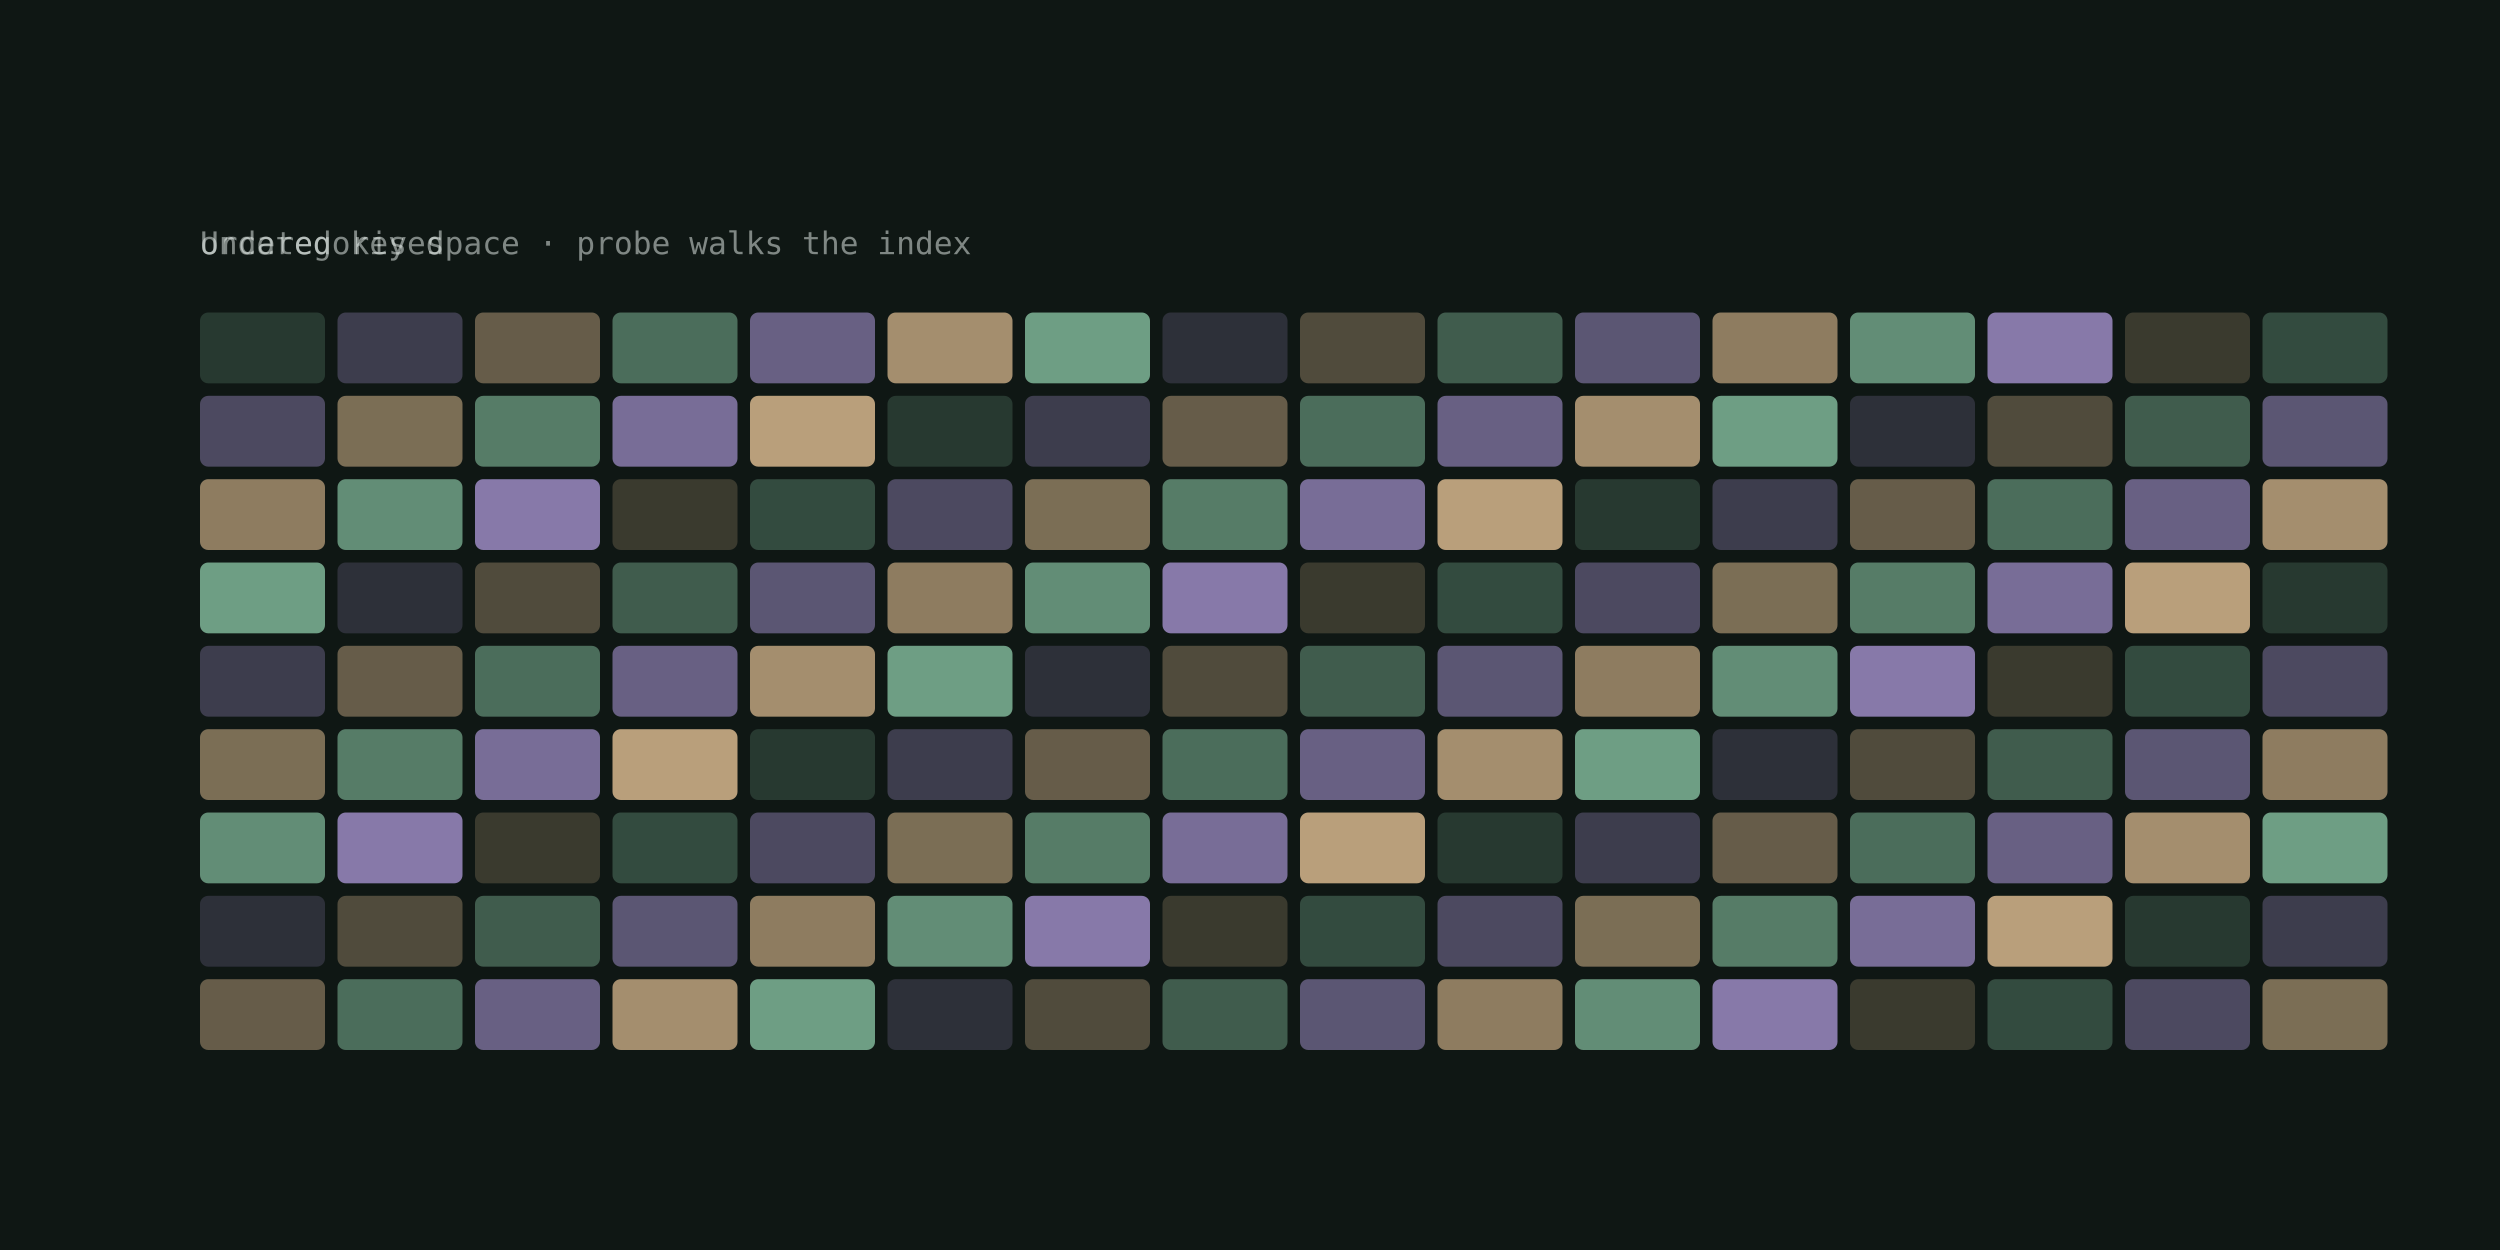
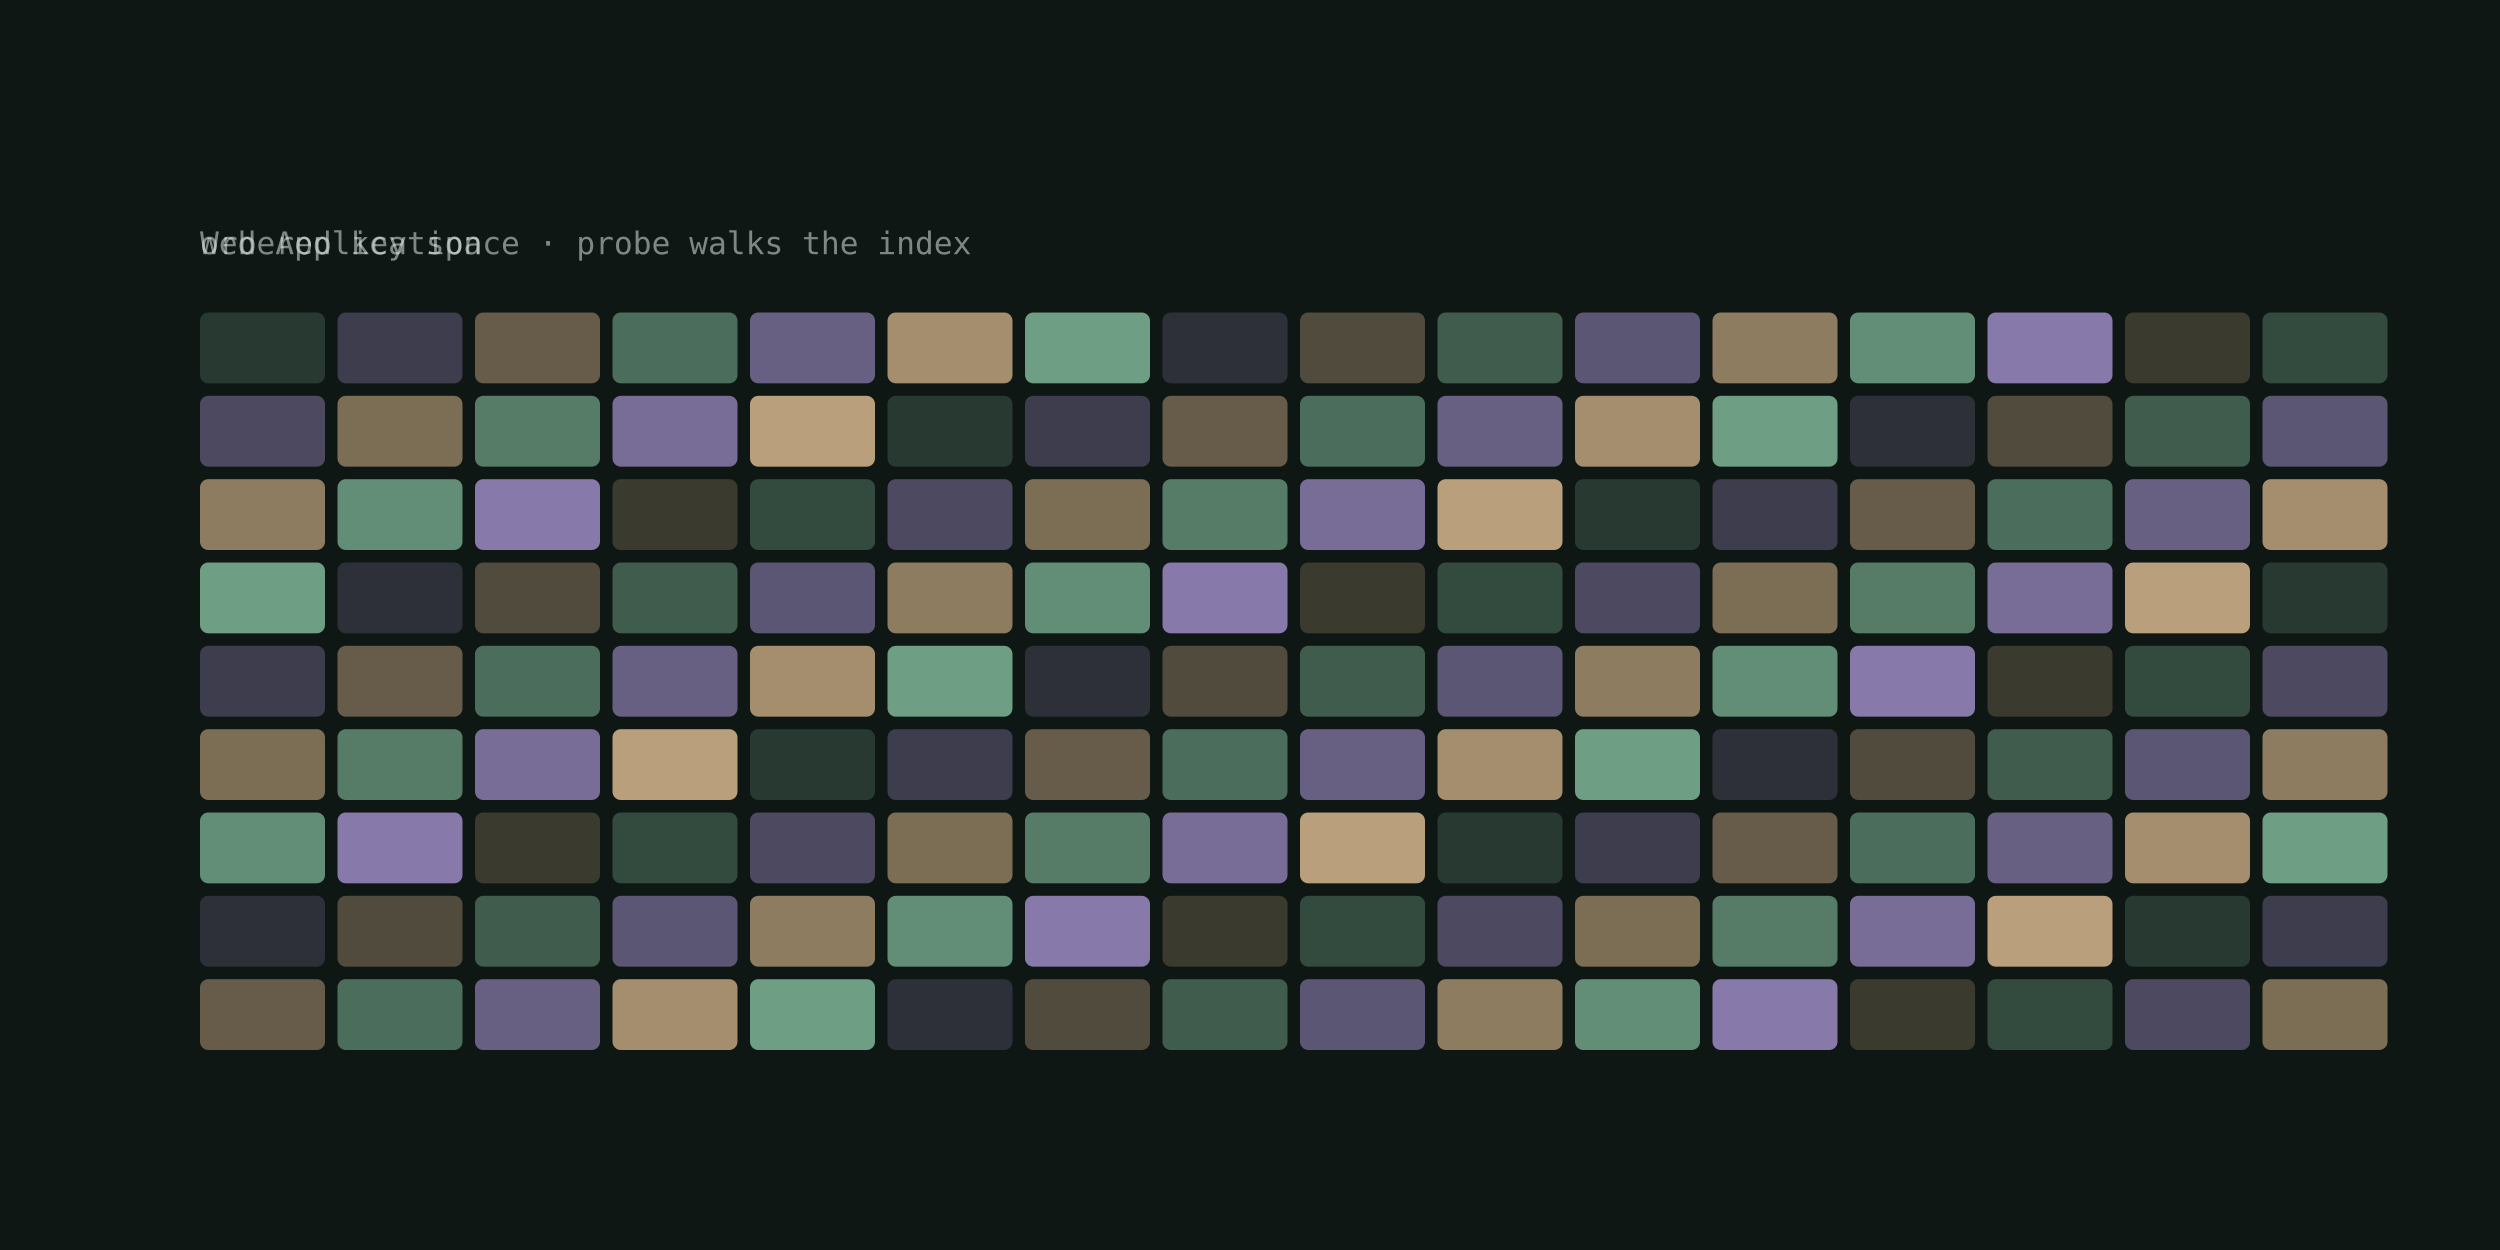
<svg xmlns="http://www.w3.org/2000/svg" viewBox="0 0 1200 600" width="1200" height="600" role="img" aria-label="access-layer domain model">
  <rect width="1200" height="600" fill="#0f1714" />
  <defs>
    <linearGradient id="gd" x1="0" y1="0" x2="1" y2="1">
      <stop offset="0%" stop-color="#95d5b2" />
      <stop offset="100%" stop-color="#b8a1e6" />
    </linearGradient>
  </defs>
  <rect x="96.00" y="150.00" width="60.00" height="34.00" rx="4.00" fill="#95d5b2" opacity="0.18" />
  <rect x="162.00" y="150.00" width="60.00" height="34.00" rx="4.00" fill="#b8a1e6" opacity="0.27" />
  <rect x="228.00" y="150.00" width="60.00" height="34.00" rx="4.00" fill="#ffd6a5" opacity="0.36" />
  <rect x="294.00" y="150.00" width="60.00" height="34.00" rx="4.00" fill="#95d5b2" opacity="0.45" />
  <rect x="360.00" y="150.00" width="60.00" height="34.00" rx="4.00" fill="#b8a1e6" opacity="0.53" />
  <rect x="426.00" y="150.00" width="60.00" height="34.00" rx="4.00" fill="#ffd6a5" opacity="0.62" />
  <rect x="492.00" y="150.00" width="60.00" height="34.00" rx="4.00" fill="#95d5b2" opacity="0.71" />
  <rect x="558.00" y="150.00" width="60.00" height="34.00" rx="4.00" fill="#b8a1e6" opacity="0.18" />
  <rect x="624.00" y="150.00" width="60.00" height="34.00" rx="4.00" fill="#ffd6a5" opacity="0.27" />
  <rect x="690.00" y="150.00" width="60.00" height="34.00" rx="4.00" fill="#95d5b2" opacity="0.36" />
  <rect x="756.00" y="150.00" width="60.00" height="34.00" rx="4.00" fill="#b8a1e6" opacity="0.45" />
  <rect x="822.00" y="150.00" width="60.00" height="34.00" rx="4.00" fill="#ffd6a5" opacity="0.53" />
  <rect x="888.00" y="150.00" width="60.00" height="34.00" rx="4.00" fill="#95d5b2" opacity="0.62" />
  <rect x="954.00" y="150.00" width="60.00" height="34.00" rx="4.00" fill="#b8a1e6" opacity="0.71" />
  <rect x="1020.00" y="150.00" width="60.00" height="34.00" rx="4.00" fill="#ffd6a5" opacity="0.18" />
  <rect x="1086.00" y="150.00" width="60.00" height="34.00" rx="4.00" fill="#95d5b2" opacity="0.27" />
  <rect x="96.00" y="190.00" width="60.00" height="34.00" rx="4.00" fill="#b8a1e6" opacity="0.36" />
  <rect x="162.00" y="190.00" width="60.00" height="34.00" rx="4.00" fill="#ffd6a5" opacity="0.45" />
  <rect x="228.00" y="190.00" width="60.00" height="34.00" rx="4.00" fill="#95d5b2" opacity="0.53" />
  <rect x="294.00" y="190.00" width="60.00" height="34.00" rx="4.00" fill="#b8a1e6" opacity="0.62" />
  <rect x="360.00" y="190.00" width="60.00" height="34.00" rx="4.00" fill="#ffd6a5" opacity="0.71" />
  <rect x="426.00" y="190.00" width="60.00" height="34.00" rx="4.00" fill="#95d5b2" opacity="0.18" />
  <rect x="492.00" y="190.00" width="60.00" height="34.00" rx="4.00" fill="#b8a1e6" opacity="0.27" />
  <rect x="558.00" y="190.00" width="60.00" height="34.00" rx="4.00" fill="#ffd6a5" opacity="0.36" />
  <rect x="624.00" y="190.00" width="60.00" height="34.00" rx="4.00" fill="#95d5b2" opacity="0.45" />
  <rect x="690.00" y="190.00" width="60.00" height="34.00" rx="4.00" fill="#b8a1e6" opacity="0.53" />
  <rect x="756.00" y="190.00" width="60.00" height="34.00" rx="4.00" fill="#ffd6a5" opacity="0.62" />
  <rect x="822.00" y="190.00" width="60.00" height="34.00" rx="4.00" fill="#95d5b2" opacity="0.71" />
  <rect x="888.00" y="190.00" width="60.00" height="34.00" rx="4.00" fill="#b8a1e6" opacity="0.18" />
  <rect x="954.00" y="190.00" width="60.00" height="34.00" rx="4.00" fill="#ffd6a5" opacity="0.27" />
  <rect x="1020.00" y="190.00" width="60.00" height="34.00" rx="4.00" fill="#95d5b2" opacity="0.36" />
  <rect x="1086.00" y="190.00" width="60.00" height="34.00" rx="4.00" fill="#b8a1e6" opacity="0.45" />
  <rect x="96.00" y="230.00" width="60.00" height="34.00" rx="4.00" fill="#ffd6a5" opacity="0.53" />
  <rect x="162.00" y="230.00" width="60.00" height="34.00" rx="4.00" fill="#95d5b2" opacity="0.62" />
  <rect x="228.00" y="230.00" width="60.00" height="34.00" rx="4.00" fill="#b8a1e6" opacity="0.71" />
  <rect x="294.00" y="230.00" width="60.00" height="34.00" rx="4.00" fill="#ffd6a5" opacity="0.18" />
  <rect x="360.00" y="230.00" width="60.00" height="34.00" rx="4.00" fill="#95d5b2" opacity="0.27" />
  <rect x="426.00" y="230.00" width="60.00" height="34.00" rx="4.00" fill="#b8a1e6" opacity="0.36" />
  <rect x="492.00" y="230.00" width="60.00" height="34.00" rx="4.00" fill="#ffd6a5" opacity="0.45" />
  <rect x="558.00" y="230.00" width="60.00" height="34.00" rx="4.00" fill="#95d5b2" opacity="0.53" />
  <rect x="624.00" y="230.00" width="60.00" height="34.00" rx="4.00" fill="#b8a1e6" opacity="0.62" />
  <rect x="690.00" y="230.00" width="60.00" height="34.00" rx="4.00" fill="#ffd6a5" opacity="0.71" />
  <rect x="756.00" y="230.00" width="60.00" height="34.00" rx="4.00" fill="#95d5b2" opacity="0.18" />
  <rect x="822.00" y="230.00" width="60.00" height="34.00" rx="4.00" fill="#b8a1e6" opacity="0.27" />
  <rect x="888.00" y="230.00" width="60.00" height="34.00" rx="4.00" fill="#ffd6a5" opacity="0.36" />
  <rect x="954.00" y="230.00" width="60.00" height="34.00" rx="4.00" fill="#95d5b2" opacity="0.45" />
  <rect x="1020.00" y="230.00" width="60.00" height="34.00" rx="4.00" fill="#b8a1e6" opacity="0.53" />
  <rect x="1086.00" y="230.00" width="60.00" height="34.00" rx="4.00" fill="#ffd6a5" opacity="0.62" />
  <rect x="96.00" y="270.00" width="60.00" height="34.00" rx="4.00" fill="#95d5b2" opacity="0.71" />
  <rect x="162.00" y="270.00" width="60.00" height="34.00" rx="4.00" fill="#b8a1e6" opacity="0.18" />
  <rect x="228.00" y="270.00" width="60.00" height="34.00" rx="4.00" fill="#ffd6a5" opacity="0.27" />
  <rect x="294.00" y="270.00" width="60.00" height="34.00" rx="4.00" fill="#95d5b2" opacity="0.36" />
  <rect x="360.00" y="270.00" width="60.00" height="34.00" rx="4.00" fill="#b8a1e6" opacity="0.45" />
  <rect x="426.00" y="270.00" width="60.00" height="34.00" rx="4.00" fill="#ffd6a5" opacity="0.53" />
  <rect x="492.00" y="270.00" width="60.00" height="34.00" rx="4.00" fill="#95d5b2" opacity="0.62" />
  <rect x="558.00" y="270.00" width="60.00" height="34.00" rx="4.00" fill="#b8a1e6" opacity="0.71" />
  <rect x="624.00" y="270.00" width="60.00" height="34.00" rx="4.00" fill="#ffd6a5" opacity="0.18" />
  <rect x="690.00" y="270.00" width="60.00" height="34.00" rx="4.00" fill="#95d5b2" opacity="0.27" />
  <rect x="756.00" y="270.00" width="60.00" height="34.00" rx="4.00" fill="#b8a1e6" opacity="0.36" />
  <rect x="822.00" y="270.00" width="60.00" height="34.00" rx="4.00" fill="#ffd6a5" opacity="0.45" />
  <rect x="888.00" y="270.00" width="60.00" height="34.00" rx="4.00" fill="#95d5b2" opacity="0.53" />
  <rect x="954.00" y="270.00" width="60.00" height="34.00" rx="4.00" fill="#b8a1e6" opacity="0.62" />
  <rect x="1020.00" y="270.00" width="60.00" height="34.00" rx="4.00" fill="#ffd6a5" opacity="0.71" />
  <rect x="1086.00" y="270.00" width="60.00" height="34.00" rx="4.00" fill="#95d5b2" opacity="0.18" />
  <rect x="96.00" y="310.00" width="60.00" height="34.00" rx="4.00" fill="#b8a1e6" opacity="0.27" />
  <rect x="162.00" y="310.00" width="60.00" height="34.00" rx="4.00" fill="#ffd6a5" opacity="0.36" />
  <rect x="228.00" y="310.00" width="60.00" height="34.00" rx="4.00" fill="#95d5b2" opacity="0.45" />
  <rect x="294.00" y="310.00" width="60.00" height="34.00" rx="4.00" fill="#b8a1e6" opacity="0.53" />
  <rect x="360.00" y="310.00" width="60.00" height="34.00" rx="4.00" fill="#ffd6a5" opacity="0.62" />
  <rect x="426.00" y="310.00" width="60.00" height="34.00" rx="4.00" fill="#95d5b2" opacity="0.71" />
  <rect x="492.00" y="310.00" width="60.00" height="34.00" rx="4.00" fill="#b8a1e6" opacity="0.18" />
  <rect x="558.00" y="310.00" width="60.00" height="34.00" rx="4.00" fill="#ffd6a5" opacity="0.27" />
  <rect x="624.00" y="310.00" width="60.00" height="34.00" rx="4.00" fill="#95d5b2" opacity="0.36" />
  <rect x="690.00" y="310.00" width="60.00" height="34.00" rx="4.00" fill="#b8a1e6" opacity="0.45" />
  <rect x="756.00" y="310.00" width="60.00" height="34.00" rx="4.00" fill="#ffd6a5" opacity="0.53" />
  <rect x="822.00" y="310.00" width="60.00" height="34.00" rx="4.00" fill="#95d5b2" opacity="0.62" />
  <rect x="888.00" y="310.00" width="60.00" height="34.00" rx="4.00" fill="#b8a1e6" opacity="0.71" />
  <rect x="954.00" y="310.00" width="60.00" height="34.00" rx="4.00" fill="#ffd6a5" opacity="0.18" />
  <rect x="1020.00" y="310.00" width="60.00" height="34.00" rx="4.00" fill="#95d5b2" opacity="0.27" />
  <rect x="1086.00" y="310.00" width="60.00" height="34.00" rx="4.00" fill="#b8a1e6" opacity="0.36" />
  <rect x="96.00" y="350.00" width="60.00" height="34.00" rx="4.00" fill="#ffd6a5" opacity="0.45" />
  <rect x="162.00" y="350.00" width="60.00" height="34.00" rx="4.00" fill="#95d5b2" opacity="0.53" />
  <rect x="228.00" y="350.00" width="60.00" height="34.00" rx="4.00" fill="#b8a1e6" opacity="0.62" />
  <rect x="294.00" y="350.00" width="60.00" height="34.00" rx="4.00" fill="#ffd6a5" opacity="0.71" />
  <rect x="360.00" y="350.00" width="60.00" height="34.00" rx="4.00" fill="#95d5b2" opacity="0.18" />
  <rect x="426.00" y="350.00" width="60.00" height="34.00" rx="4.00" fill="#b8a1e6" opacity="0.27" />
  <rect x="492.00" y="350.00" width="60.00" height="34.00" rx="4.00" fill="#ffd6a5" opacity="0.36" />
  <rect x="558.00" y="350.00" width="60.00" height="34.00" rx="4.00" fill="#95d5b2" opacity="0.45" />
  <rect x="624.00" y="350.00" width="60.00" height="34.00" rx="4.00" fill="#b8a1e6" opacity="0.53" />
  <rect x="690.00" y="350.00" width="60.00" height="34.00" rx="4.00" fill="#ffd6a5" opacity="0.62" />
  <rect x="756.00" y="350.00" width="60.00" height="34.00" rx="4.00" fill="#95d5b2" opacity="0.71" />
  <rect x="822.00" y="350.00" width="60.00" height="34.00" rx="4.00" fill="#b8a1e6" opacity="0.18" />
  <rect x="888.00" y="350.00" width="60.00" height="34.00" rx="4.00" fill="#ffd6a5" opacity="0.27" />
  <rect x="954.00" y="350.00" width="60.00" height="34.00" rx="4.00" fill="#95d5b2" opacity="0.36" />
  <rect x="1020.00" y="350.00" width="60.00" height="34.00" rx="4.00" fill="#b8a1e6" opacity="0.45" />
  <rect x="1086.00" y="350.00" width="60.00" height="34.00" rx="4.00" fill="#ffd6a5" opacity="0.53" />
  <rect x="96.00" y="390.00" width="60.00" height="34.00" rx="4.00" fill="#95d5b2" opacity="0.62" />
  <rect x="162.00" y="390.00" width="60.00" height="34.00" rx="4.00" fill="#b8a1e6" opacity="0.71" />
  <rect x="228.00" y="390.00" width="60.00" height="34.00" rx="4.00" fill="#ffd6a5" opacity="0.18" />
  <rect x="294.00" y="390.00" width="60.00" height="34.00" rx="4.00" fill="#95d5b2" opacity="0.27" />
  <rect x="360.00" y="390.00" width="60.00" height="34.00" rx="4.00" fill="#b8a1e6" opacity="0.36" />
  <rect x="426.00" y="390.00" width="60.00" height="34.00" rx="4.00" fill="#ffd6a5" opacity="0.45" />
  <rect x="492.00" y="390.00" width="60.00" height="34.00" rx="4.00" fill="#95d5b2" opacity="0.53" />
  <rect x="558.00" y="390.00" width="60.00" height="34.00" rx="4.00" fill="#b8a1e6" opacity="0.62" />
  <rect x="624.00" y="390.00" width="60.00" height="34.00" rx="4.00" fill="#ffd6a5" opacity="0.71" />
  <rect x="690.00" y="390.00" width="60.00" height="34.00" rx="4.00" fill="#95d5b2" opacity="0.18" />
  <rect x="756.00" y="390.00" width="60.00" height="34.00" rx="4.00" fill="#b8a1e6" opacity="0.27" />
  <rect x="822.00" y="390.00" width="60.00" height="34.00" rx="4.00" fill="#ffd6a5" opacity="0.36" />
  <rect x="888.00" y="390.00" width="60.00" height="34.00" rx="4.00" fill="#95d5b2" opacity="0.45" />
  <rect x="954.00" y="390.00" width="60.00" height="34.00" rx="4.00" fill="#b8a1e6" opacity="0.53" />
  <rect x="1020.00" y="390.00" width="60.00" height="34.00" rx="4.00" fill="#ffd6a5" opacity="0.62" />
  <rect x="1086.00" y="390.00" width="60.00" height="34.00" rx="4.00" fill="#95d5b2" opacity="0.71" />
  <rect x="96.00" y="430.00" width="60.00" height="34.00" rx="4.00" fill="#b8a1e6" opacity="0.18" />
  <rect x="162.00" y="430.00" width="60.00" height="34.00" rx="4.00" fill="#ffd6a5" opacity="0.27" />
  <rect x="228.00" y="430.00" width="60.00" height="34.00" rx="4.00" fill="#95d5b2" opacity="0.36" />
  <rect x="294.00" y="430.00" width="60.00" height="34.00" rx="4.00" fill="#b8a1e6" opacity="0.45" />
  <rect x="360.00" y="430.00" width="60.00" height="34.00" rx="4.00" fill="#ffd6a5" opacity="0.53" />
  <rect x="426.00" y="430.00" width="60.00" height="34.00" rx="4.00" fill="#95d5b2" opacity="0.62" />
  <rect x="492.00" y="430.00" width="60.00" height="34.00" rx="4.00" fill="#b8a1e6" opacity="0.71" />
  <rect x="558.00" y="430.00" width="60.00" height="34.00" rx="4.00" fill="#ffd6a5" opacity="0.18" />
  <rect x="624.00" y="430.00" width="60.00" height="34.00" rx="4.00" fill="#95d5b2" opacity="0.27" />
  <rect x="690.00" y="430.00" width="60.00" height="34.00" rx="4.00" fill="#b8a1e6" opacity="0.36" />
  <rect x="756.00" y="430.00" width="60.00" height="34.00" rx="4.00" fill="#ffd6a5" opacity="0.45" />
  <rect x="822.00" y="430.00" width="60.00" height="34.00" rx="4.00" fill="#95d5b2" opacity="0.53" />
  <rect x="888.00" y="430.00" width="60.00" height="34.00" rx="4.00" fill="#b8a1e6" opacity="0.62" />
  <rect x="954.00" y="430.00" width="60.00" height="34.00" rx="4.00" fill="#ffd6a5" opacity="0.71" />
  <rect x="1020.00" y="430.00" width="60.00" height="34.00" rx="4.00" fill="#95d5b2" opacity="0.18" />
  <rect x="1086.00" y="430.00" width="60.00" height="34.00" rx="4.00" fill="#b8a1e6" opacity="0.27" />
  <rect x="96.00" y="470.00" width="60.00" height="34.00" rx="4.00" fill="#ffd6a5" opacity="0.36" />
  <rect x="162.00" y="470.00" width="60.00" height="34.00" rx="4.00" fill="#95d5b2" opacity="0.45" />
  <rect x="228.00" y="470.00" width="60.00" height="34.00" rx="4.00" fill="#b8a1e6" opacity="0.53" />
  <rect x="294.00" y="470.00" width="60.00" height="34.00" rx="4.00" fill="#ffd6a5" opacity="0.62" />
  <rect x="360.00" y="470.00" width="60.00" height="34.00" rx="4.00" fill="#95d5b2" opacity="0.71" />
  <rect x="426.00" y="470.00" width="60.00" height="34.00" rx="4.00" fill="#b8a1e6" opacity="0.18" />
  <rect x="492.00" y="470.00" width="60.00" height="34.00" rx="4.00" fill="#ffd6a5" opacity="0.27" />
  <rect x="558.00" y="470.00" width="60.00" height="34.00" rx="4.00" fill="#95d5b2" opacity="0.36" />
  <rect x="624.00" y="470.00" width="60.00" height="34.00" rx="4.00" fill="#b8a1e6" opacity="0.45" />
  <rect x="690.00" y="470.00" width="60.00" height="34.00" rx="4.00" fill="#ffd6a5" opacity="0.53" />
  <rect x="756.00" y="470.00" width="60.00" height="34.00" rx="4.00" fill="#95d5b2" opacity="0.62" />
  <rect x="822.00" y="470.00" width="60.00" height="34.00" rx="4.00" fill="#b8a1e6" opacity="0.71" />
  <rect x="888.00" y="470.00" width="60.00" height="34.00" rx="4.00" fill="#ffd6a5" opacity="0.18" />
  <rect x="954.00" y="470.00" width="60.00" height="34.00" rx="4.00" fill="#95d5b2" opacity="0.27" />
  <rect x="1020.00" y="470.00" width="60.00" height="34.00" rx="4.00" fill="#b8a1e6" opacity="0.36" />
  <rect x="1086.00" y="470.00" width="60.00" height="34.00" rx="4.00" fill="#ffd6a5" opacity="0.45" />
  <text x="96" y="122" font-family="ui-monospace,Menlo,monospace" font-size="15" fill="rgba(240,248,244,0.500)">ordered key space · probe walks the index</text>
-   <text x="96" y="122" font-family="ui-monospace,Menlo,monospace" font-size="15" fill="rgba(240,248,244,0.500)">Uncategorised</text>
+   <text x="96" y="122" font-family="ui-monospace,Menlo,monospace" font-size="15" fill="rgba(240,248,244,0.500)">Web Application</text>
</svg>
